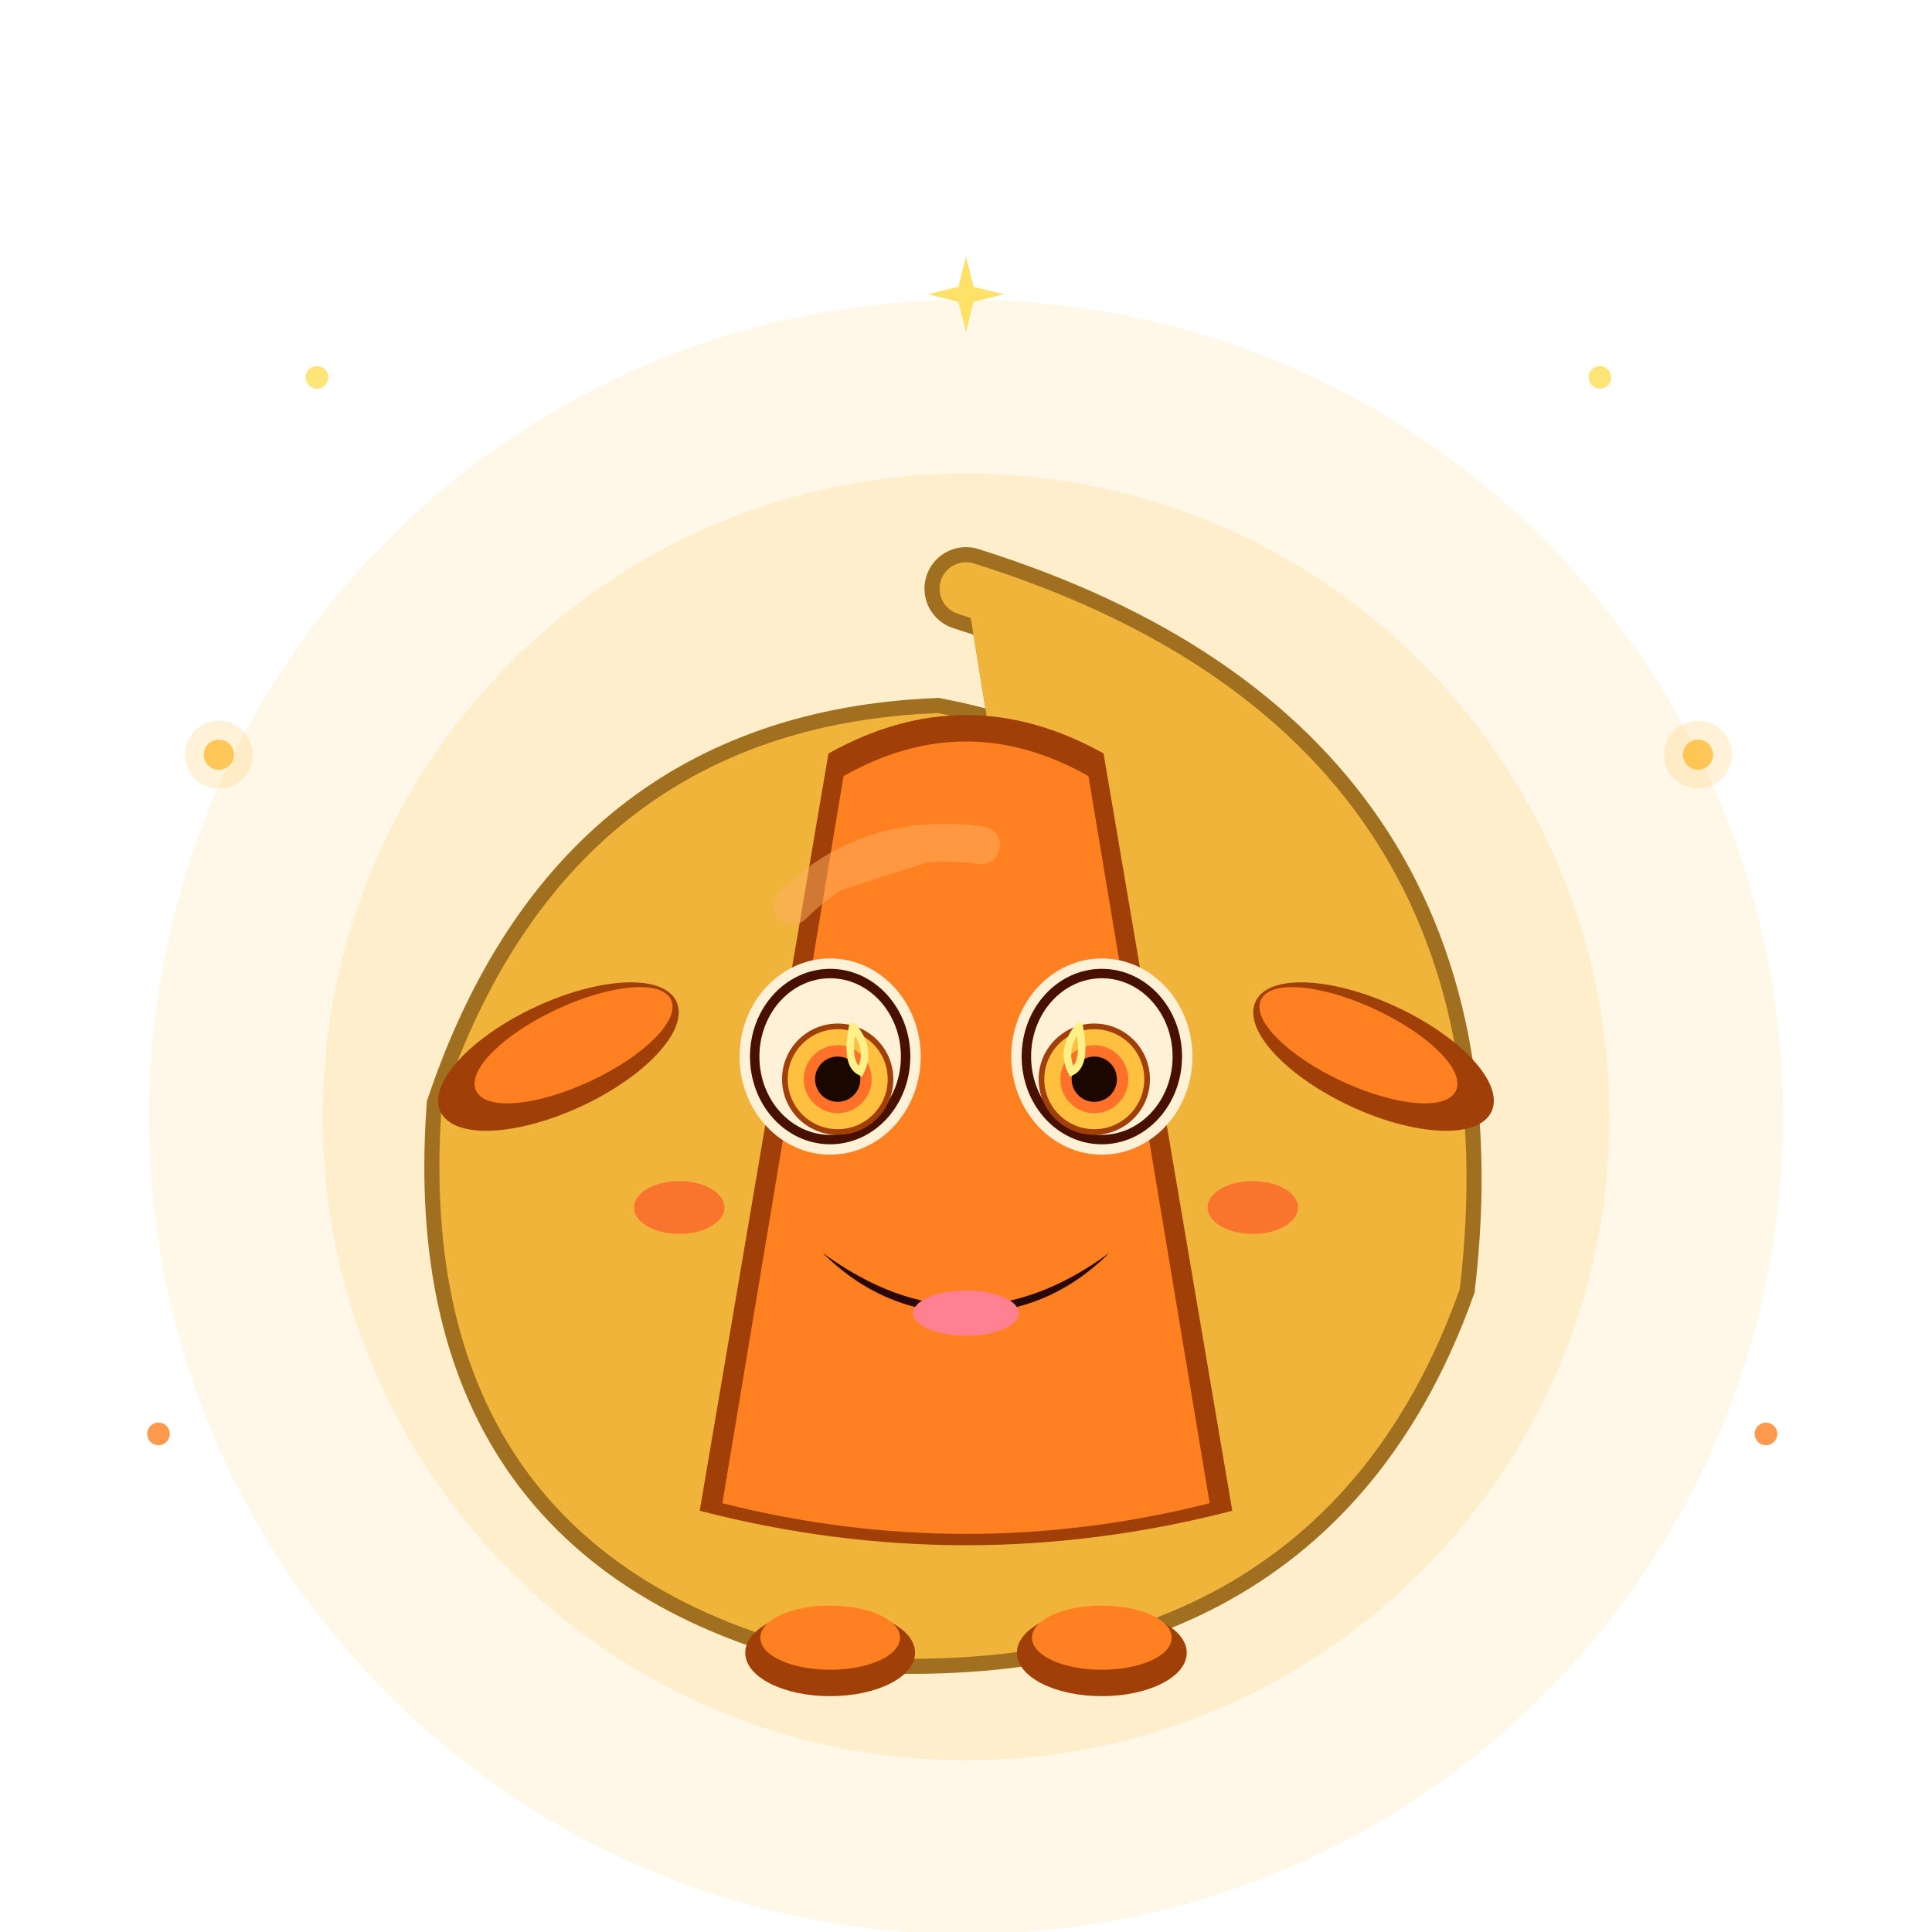
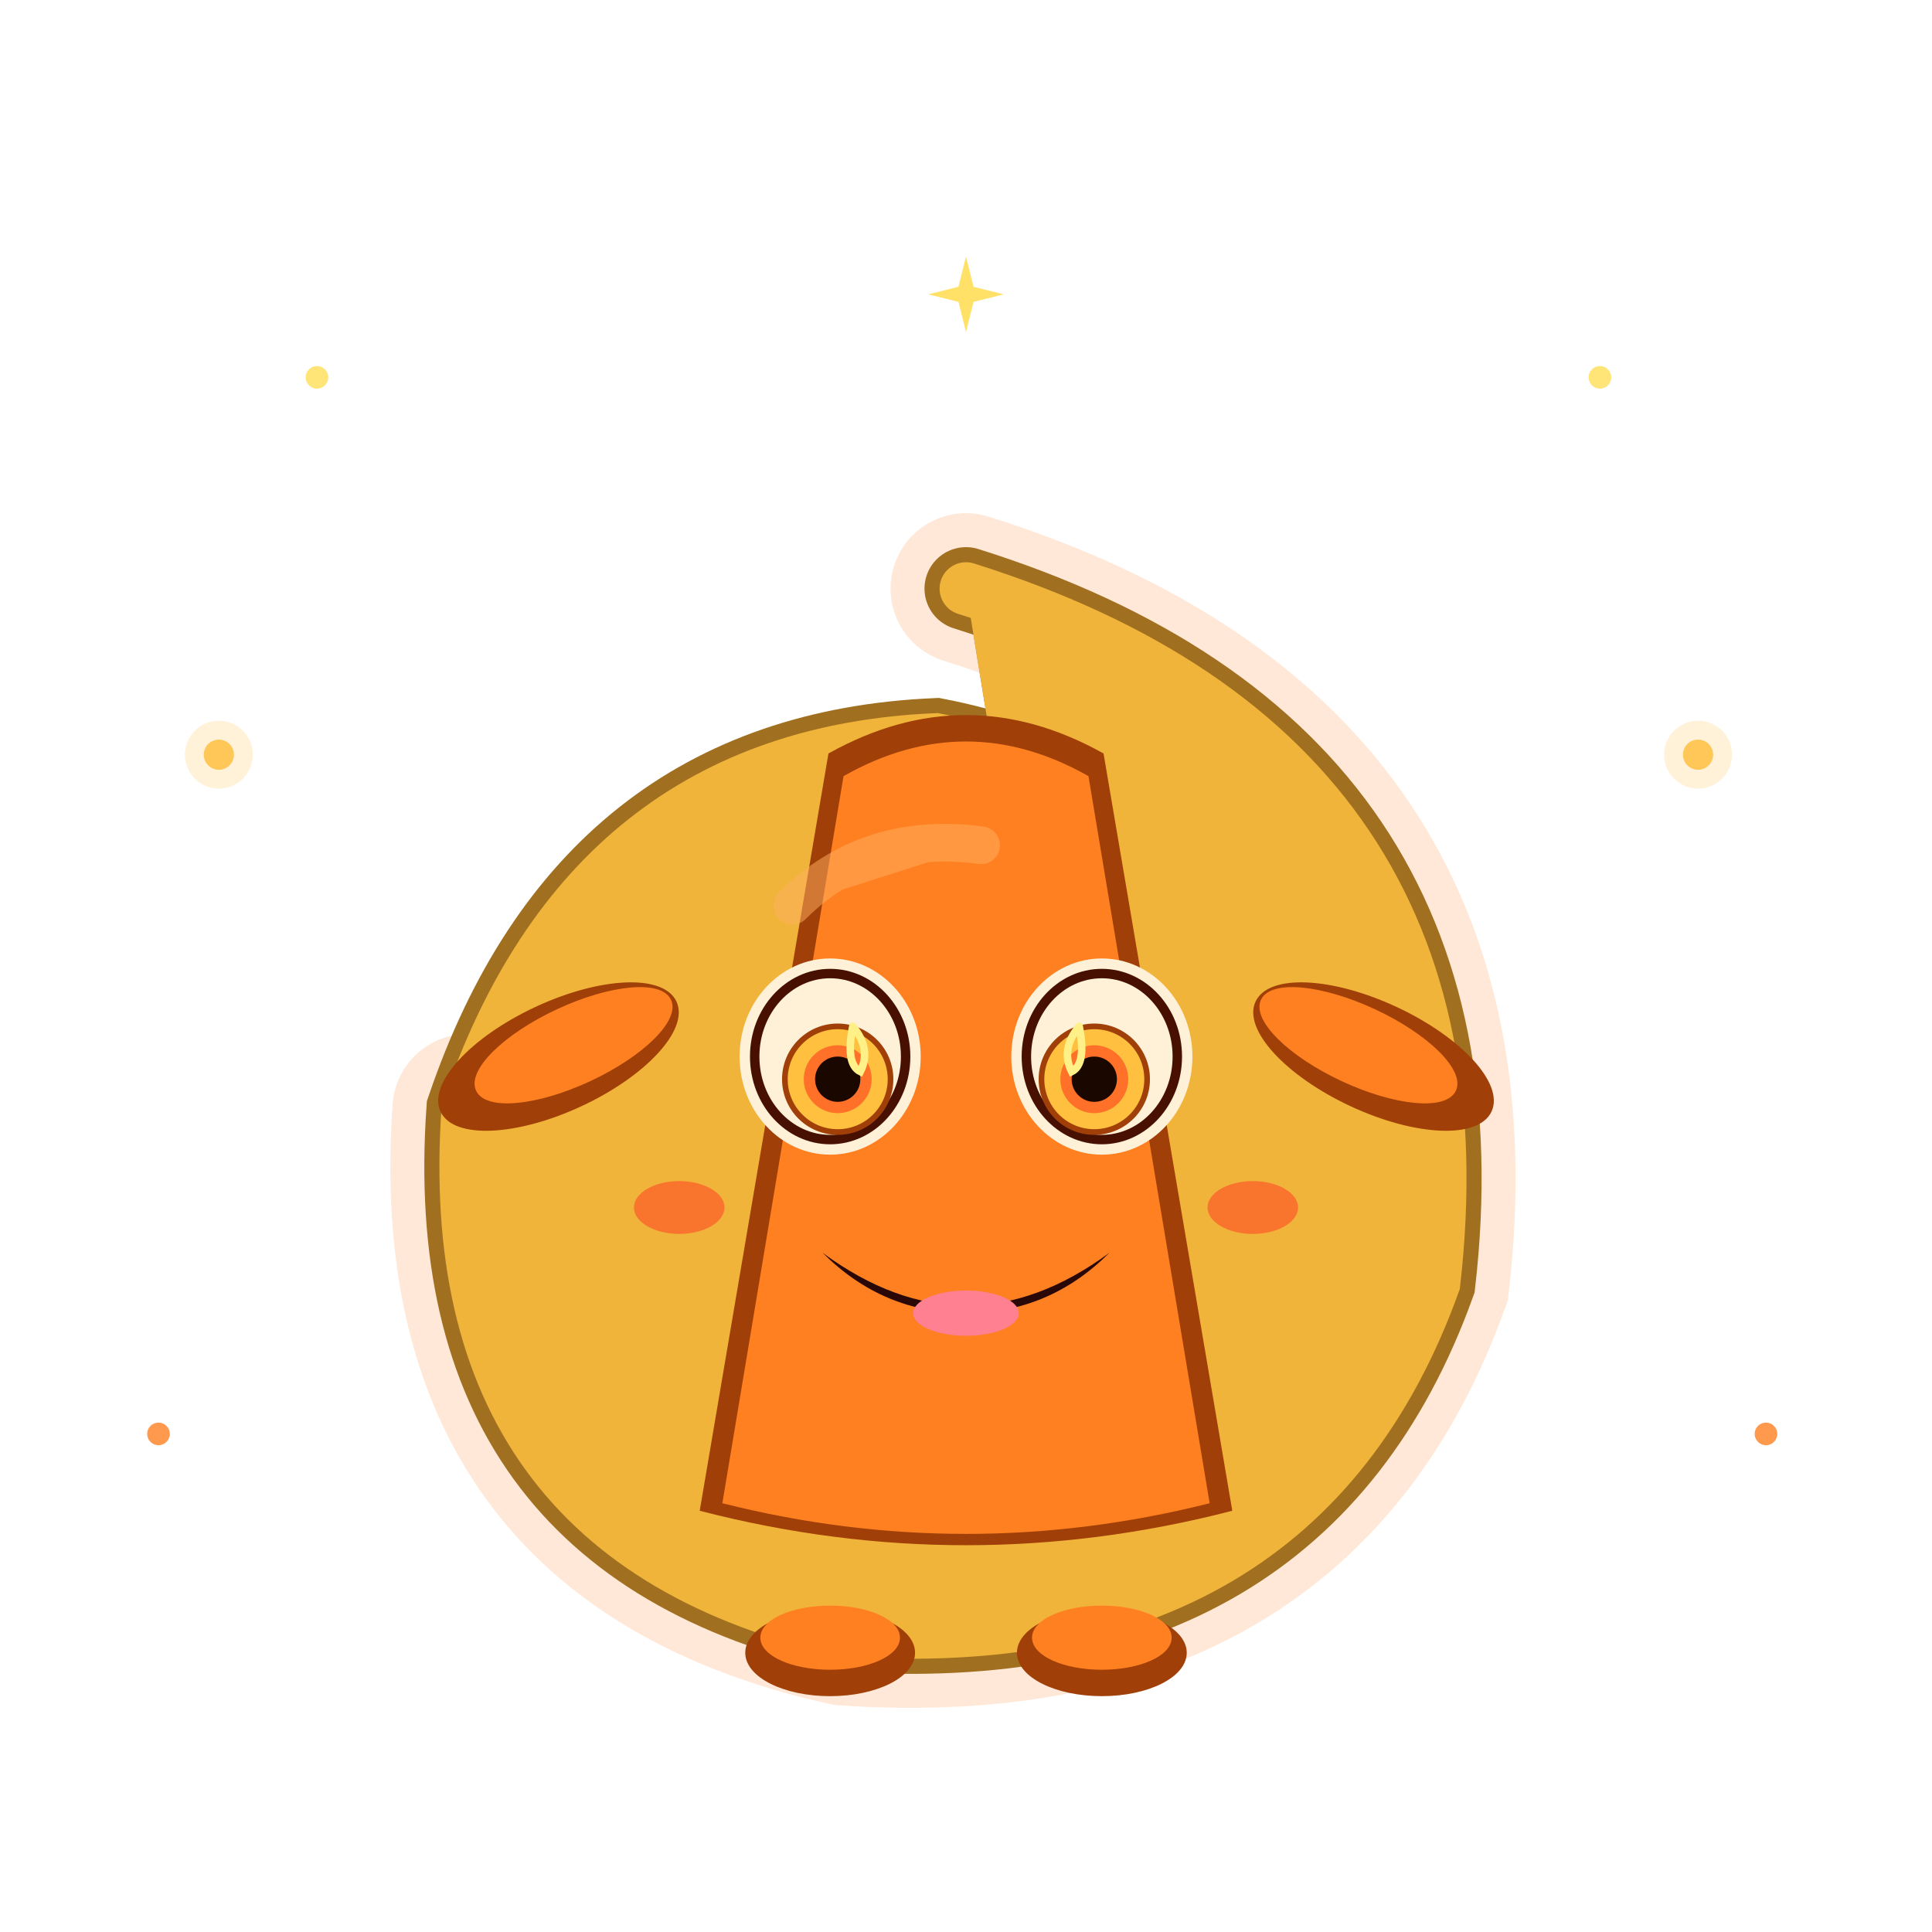
<svg xmlns="http://www.w3.org/2000/svg" viewBox="0 0 512 512" width="512" height="512">
  <style>
    .body-base       { fill: #ff8020; }
    .body-base       { stroke: #ff8020; }
    .body-shadow     { fill: #a04008; }
    .body-shadow     { stroke: #a04008; }
    .body-highlight  { fill: #ffb060; }
    .body-highlight  { stroke: #ffb060; }
    .body-stroke     { fill: #481000; }
    .body-stroke     { stroke: #481000; }
    .accent-base     { fill: #ffc040; }
    .accent-base     { stroke: #ffc040; }
    .accent-shadow   { fill: #a07020; }
    .accent-shadow   { stroke: #a07020; }
    .accent-highlight{ fill: #ffea88; }
    .accent-highlight{ stroke: #ffea88; }
    .eye-iris        { fill: #ff7028; }
    .eye-pupil       { fill: #1a0800; }
    .eye-highlight   { fill: #ffe8a0; }
    .eye-sclera      { fill: #fff0d8; }
    .mouth-interior  { fill: #2a0808; }
    .tongue          { fill: #ff8090; }
  </style>
-   <circle cx="256" cy="296" r="216" class="accent-base" opacity="0.12" />
-   <circle cx="256" cy="296" r="170" class="accent-base" opacity="0.18" />
+   <path d="M256,156 Q396,200 380,340 Q344,440 224,432 Q116,408 124,294" stroke="#ff8020" stroke-width="40" fill="none" stroke-linecap="round" opacity="0.18" />
  <path d="M256,156 Q396,200 380,340 Q344,440 224,432 Q116,408 124,294 Q156,200 248,196 Q330,212 332,294 Q324,360 256,360 Q204,348 208,302 Q212,270 252,266 Q282,272 280,304" class="accent-shadow" fill="none" stroke-width="22" stroke-linecap="round" />
  <path d="M256,156 Q396,200 380,340 Q344,440 224,432 Q116,408 124,294 Q156,200 248,196 Q330,212 332,294 Q324,360 256,360 Q204,348 208,302 Q212,270 252,266 Q282,272 280,304" class="accent-base" fill="none" stroke-width="14" stroke-linecap="round" opacity="0.85" />
  <ellipse cx="220" cy="438" rx="22" ry="11" class="body-shadow" />
  <ellipse cx="292" cy="438" rx="22" ry="11" class="body-shadow" />
  <ellipse cx="220" cy="434" rx="18" ry="8" class="body-base" />
  <ellipse cx="292" cy="434" rx="18" ry="8" class="body-base" />
  <ellipse cx="148" cy="280" rx="34" ry="14" class="body-shadow" transform="rotate(-25 148 280)" />
  <ellipse cx="152" cy="277" rx="28" ry="10" class="body-base" transform="rotate(-25 152 277)" />
  <ellipse cx="364" cy="280" rx="34" ry="14" class="body-shadow" transform="rotate(25 364 280)" />
  <ellipse cx="360" cy="277" rx="28" ry="10" class="body-base" transform="rotate(25 360 277)" />
  <path d="M186,400 L220,200 Q256,180 292,200 L326,400 Q256,418 186,400 Z" class="body-shadow" />
  <path d="M192,398 L224,206 Q256,188 288,206 L320,398 Q256,414 192,398 Z" class="body-base" />
  <path d="M210,240 Q230,220 260,224" class="body-highlight" fill="none" stroke-width="10" stroke-linecap="round" opacity="0.5" />
  <ellipse cx="220" cy="280" rx="24" ry="26" class="eye-sclera" stroke="none" />
  <ellipse cx="220" cy="280" rx="20" ry="22" fill="none" stroke="#481000" stroke-width="2.5" />
  <circle cx="222" cy="286" r="14" class="accent-base" />
  <circle cx="222" cy="286" r="14" fill="none" stroke="#a04008" stroke-width="1.5" />
  <circle cx="222" cy="286" r="9" class="eye-iris" />
  <circle cx="222" cy="286" r="6" class="eye-pupil" />
  <path d="M226,272 Q231,278 228,284 Q224,282 226,272" fill="none" stroke="#fff088" stroke-width="2" stroke-linecap="round" />
  <ellipse cx="292" cy="280" rx="24" ry="26" class="eye-sclera" stroke="none" />
  <ellipse cx="292" cy="280" rx="20" ry="22" fill="none" stroke="#481000" stroke-width="2.5" />
  <circle cx="290" cy="286" r="14" class="accent-base" />
  <circle cx="290" cy="286" r="14" fill="none" stroke="#a04008" stroke-width="1.5" />
  <circle cx="290" cy="286" r="9" class="eye-iris" />
  <circle cx="290" cy="286" r="6" class="eye-pupil" />
  <path d="M286,272 Q281,278 284,284 Q288,282 286,272" fill="none" stroke="#fff088" stroke-width="2" stroke-linecap="round" />
  <path d="M218,332 Q256,360 294,332 Q278,348 256,348 Q234,348 218,332 Z" class="mouth-interior" />
  <ellipse cx="256" cy="348" rx="14" ry="6" class="tongue" stroke="none" />
  <ellipse cx="180" cy="320" rx="12" ry="7" fill="#ff4020" opacity="0.55" stroke="none" />
  <ellipse cx="332" cy="320" rx="12" ry="7" fill="#ff4020" opacity="0.55" stroke="none" />
  <circle cx="58" cy="200" r="4" fill="#ffc040" opacity="0.85" />
  <circle cx="58" cy="200" r="9" fill="#ffc040" opacity="0.2" />
  <circle cx="42" cy="380" r="3" fill="#ff8020" opacity="0.8" />
  <circle cx="84" cy="100" r="3" fill="#ffe060" opacity="0.85" />
  <circle cx="450" cy="200" r="4" fill="#ffc040" opacity="0.85" />
  <circle cx="450" cy="200" r="9" fill="#ffc040" opacity="0.2" />
  <circle cx="468" cy="380" r="3" fill="#ff8020" opacity="0.8" />
  <circle cx="424" cy="100" r="3" fill="#ffe060" opacity="0.85" />
  <path d="M256,68 L258,76 L266,78 L258,80 L256,88 L254,80 L246,78 L254,76 Z" fill="#ffe060" opacity="0.95" />
</svg>
